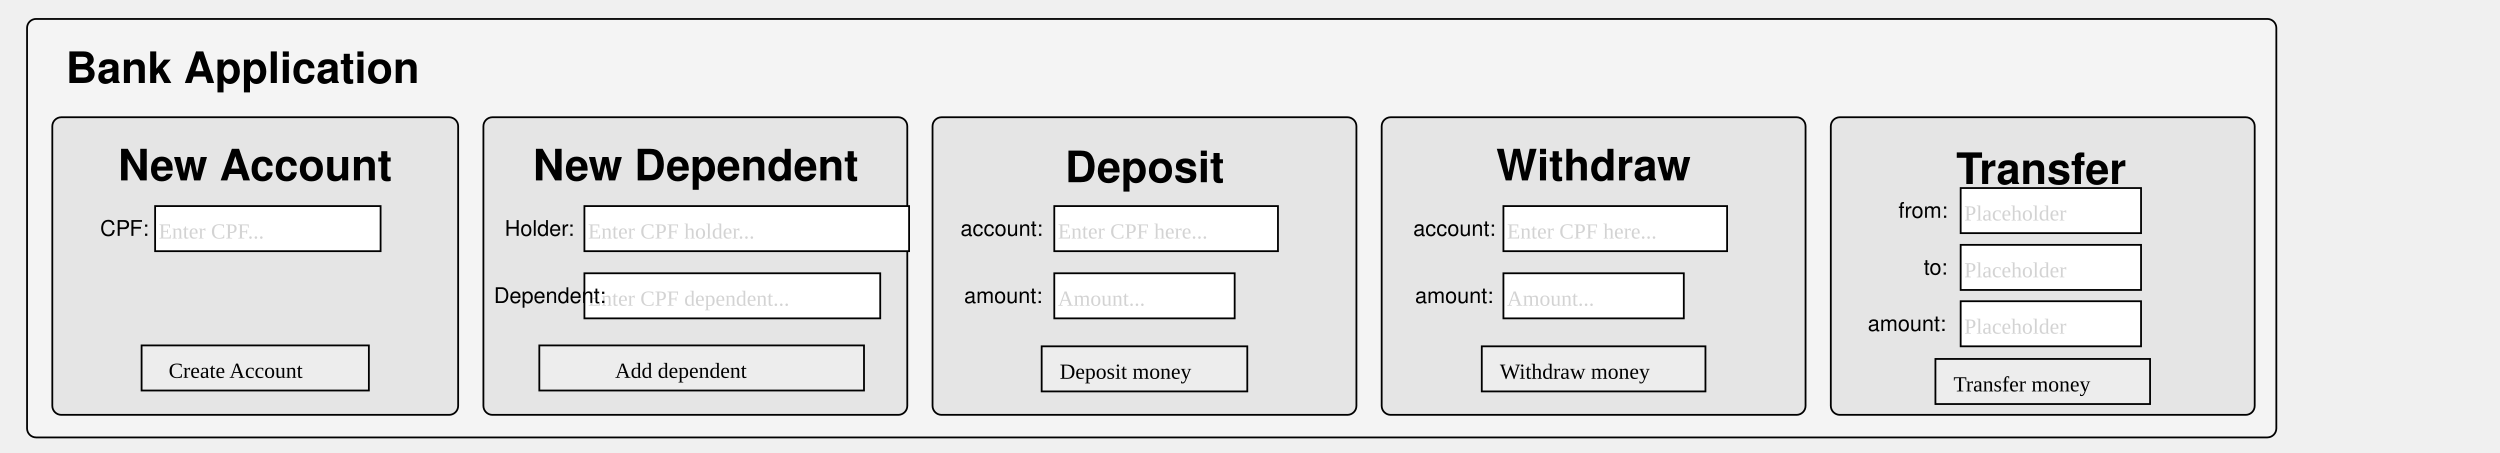
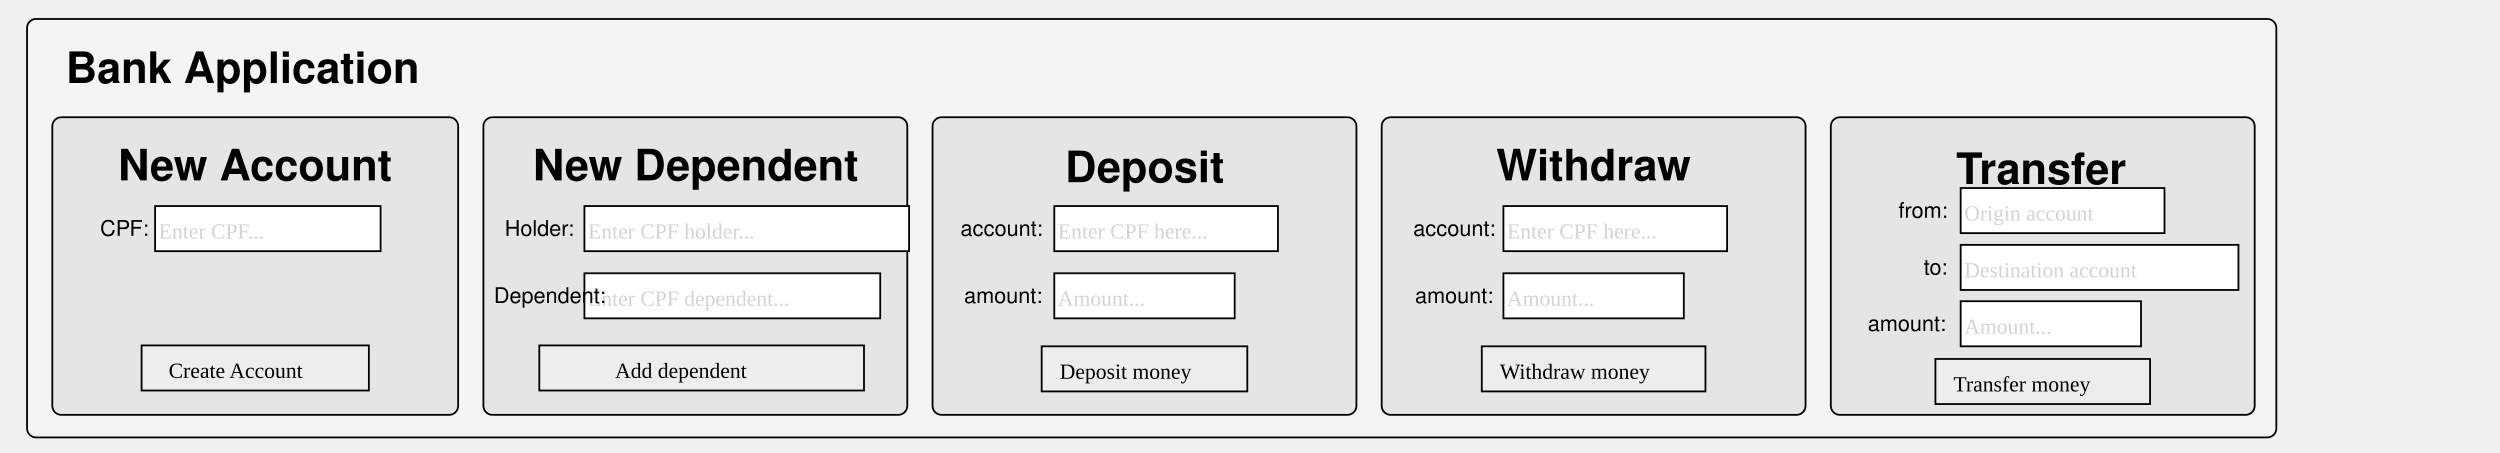
<svg xmlns="http://www.w3.org/2000/svg" width="1386" height="251">
  <g>
    <g id="svg_15" stroke="null">
      <rect x="-1" y="-1" width="1388" height="253" id="canvas_background" fill="none" stroke="null" />
    </g>
    <g id="svg_18">
      <rect stroke="black" rx="5" id="svg_28" height="232" width="1247" y="10.5" x="15" fill="#f4f4f4" />
      <rect stroke="black" rx="5" id="svg_5" height="165" width="225" y="65" x="29" fill="#e5e5e5" />
      <text fill="#000000" stroke="#000000" stroke-width="0" stroke-opacity="null" fill-opacity="null" x="55.5" y="130.75" id="svg_1" font-size="12" font-family="Helvetica, Arial, sans-serif" text-anchor="left" xml:space="preserve">CPF:</text>
      <g id="cpf_signup" data-btype="STRING" data-placeholder="Enter CPF..." data-bms-widget="iinput">
        <rect stroke="black" fill="white" height="25" width="125" y="114.25" x="86" id="svg_6" />
        <text fill="lightgray" y="132.25" x="88" id="svg_7">Enter CPF...</text>
      </g>
      <g data-bms-widget="ibutton" data-text="Create Account" id="create_btn">
        <rect id="svg_3" x="78.5" y="191.5" width="126" height="25" fill="#ededed" stroke="black" />
        <text id="svg_4" x="93.5" y="209.5" fill="black">Create Account</text>
      </g>
      <text fill="#000000" stroke="black" stroke-width="0" stroke-opacity="null" fill-opacity="null" x="65.492" y="100" id="svg_11" font-size="24" font-family="Helvetica, Arial, sans-serif" text-anchor="left" xml:space="preserve" font-weight="bold">New Account</text>
      <rect rx="5" id="svg_10" height="165" width="235" y="65" x="268" fill="#e5e5e5" stroke="black" />
      <text fill="#000000" stroke="black" stroke-width="0" stroke-opacity="null" fill-opacity="null" x="295.492" y="100" id="svg_12" font-size="24" font-family="Helvetica, Arial, sans-serif" text-anchor="left" xml:space="preserve" font-weight="bold">New Dependent</text>
      <g id="cpf_holder_nd" data-btype="STRING" data-placeholder="Enter CPF holder..." data-bms-widget="iinput">
        <rect stroke="black" fill="white" height="25" width="180" y="114.25" x="324" id="svg_13" />
        <text fill="lightgray" y="132.25" x="326" id="svg_14">Enter CPF holder...</text>
      </g>
      <g data-bms-widget="ibutton" data-text="Add dependent" id="dependent_btn">
        <rect id="svg_16" x="299" y="191.5" width="180" height="25" fill="#ededed" stroke="black" />
        <text id="svg_17" x="341" y="209.5" fill="black">Add dependent</text>
      </g>
      <text fill="#000000" stroke="black" stroke-width="0" stroke-opacity="null" fill-opacity="null" x="36.5" y="46" id="svg_29" font-size="24" font-family="Helvetica, Arial, sans-serif" text-anchor="left" xml:space="preserve" font-weight="bold">Bank Application</text>
      <g id="cpf_dependent_nd" data-placeholder="Enter CPF dependent..." data-bms-widget="iinput">
        <rect stroke="black" fill="white" height="25" width="164" y="151.5" x="324" id="svg_8" />
        <text fill="lightgray" y="169.5" x="326" id="svg_9">Enter CPF dependent...</text>
      </g>
      <text fill="#000000" stroke="#000000" stroke-width="0" stroke-opacity="null" fill-opacity="null" x="279.812" y="130.75" id="svg_3" font-size="12" font-family="Helvetica, Arial, sans-serif" text-anchor="left" xml:space="preserve">Holder:</text>
      <text fill="#000000" stroke="#000000" stroke-width="0" stroke-opacity="null" fill-opacity="null" x="273.812" y="168" id="svg_24" font-size="12" font-family="Helvetica, Arial, sans-serif" text-anchor="left" xml:space="preserve">Dependent:</text>
      <rect rx="5" id="svg_20" height="165" width="235" y="65" x="517" fill="#e5e5e5" stroke="black" />
      <rect rx="5" id="svg_21" height="165" width="235" y="65" x="766" fill="#e5e5e5" stroke="black" />
      <rect rx="5" id="svg_22" height="165" width="235" y="65" x="1015" fill="#e5e5e5" stroke="black" />
      <text fill="#000000" stroke="black" stroke-width="0" stroke-opacity="null" fill-opacity="null" x="590.508" y="101" id="svg_23" font-size="24" font-family="Helvetica, Arial, sans-serif" text-anchor="left" xml:space="preserve" font-weight="bold">Deposit</text>
      <text fill="#000000" stroke="black" stroke-width="0" stroke-opacity="null" fill-opacity="null" x="829.516" y="100" id="svg_25" font-size="24" font-family="Helvetica, Arial, sans-serif" text-anchor="left" xml:space="preserve" font-weight="bold">Withdraw</text>
      <text fill="#000000" stroke="black" stroke-width="0" stroke-opacity="null" fill-opacity="null" x="1084.484" y="102" id="svg_26" font-size="24" font-family="Helvetica, Arial, sans-serif" text-anchor="left" xml:space="preserve" font-weight="bold">Transfer</text>
-       <g data-bms-widget="iinput" data-placeholder="Enter CPF here..." id="cpf_deposit">
+       <g data-bms-widget="iinput" data-placeholder="Enter CPF here..." data-btype="STRING" id="cpf_deposit">
        <rect id="svg_19" x="584.5" y="114.25" width="124" height="25" fill="white" stroke="black" />
        <text id="svg_27" x="586.5" y="132.25" fill="lightgray">Enter CPF here...</text>
      </g>
      <g data-bms-widget="ibutton" data-text="Deposit money" id="deposit_btn">
        <rect id="svg_30" x="577.5" y="192" width="114" height="25" fill="#ededed" stroke="black" />
        <text id="svg_42" x="587.5" y="210" fill="black">Deposit money</text>
      </g>
      <g data-bms-widget="ibutton" data-text="Withdraw money" id="withdraw_btn">
        <rect id="svg_48" x="821.5" y="192" width="124" height="25" fill="#ededed" stroke="black" />
        <text id="svg_49" x="831.5" y="210" fill="black">Withdraw money</text>
      </g>
      <g data-bms-widget="ibutton" data-text="Transfer money" id="transfer_btn">
        <rect id="svg_50" x="1073" y="199" width="119" height="25" fill="#ededed" stroke="black" />
        <text id="svg_51" x="1083" y="217" fill="black">Transfer money</text>
      </g>
      <g data-bms-widget="iinput" data-placeholder="Amount..." data-btype="INTEGER" id="amount_deposit">
        <rect id="svg_52" x="584.5" y="151.5" width="100" height="25" fill="white" stroke="black" />
        <text id="svg_53" x="586.5" y="169.5" fill="lightgray">Amount...</text>
      </g>
-       <g data-bms-widget="iinput" data-placeholder="Enter CPF here..." data-btype="INTEGER" id="account_withdraw">
+       <g data-bms-widget="iinput" data-placeholder="Enter CPF here..." data-btype="STRING" id="cpf_withdraw">
        <rect id="svg_54" x="833.5" y="114.25" width="124" height="25" fill="white" stroke="black" />
        <text id="svg_55" x="835.5" y="132.25" fill="lightgray">Enter CPF here...</text>
      </g>
      <g data-bms-widget="iinput" data-placeholder="Amount..." data-btype="INTEGER" id="amount_withdraw">
        <rect id="svg_56" x="833.5" y="151.5" width="100" height="25" fill="white" stroke="black" />
        <text id="svg_57" x="835.5" y="169.5" fill="lightgray">Amount...</text>
      </g>
-       <g data-bms-widget="iinput" data-placeholder="Placeholder" data-btype="INTEGER" id="from_transfer">
-         <rect id="svg_58" x="1086.994" y="104.249" width="100" height="25" fill="white" stroke="black" />
-         <text id="svg_59" x="1088.994" y="122.249" fill="lightgray">Placeholder</text>
+       <g data-bms-widget="iinput" data-placeholder="Origin account" data-btype="STRING" id="from_transfer">
+         <rect id="svg_58" x="1086.994" y="104.249" width="113" height="25" fill="white" stroke="black" />
+         <text id="svg_59" x="1088.994" y="122.249" fill="lightgray">Origin account</text>
      </g>
-       <g data-bms-widget="iinput" data-placeholder="Placeholder" data-btype="INTEGER" id="to_transfer">
-         <rect id="svg_60" x="1086.994" y="135.749" width="100" height="25" fill="white" stroke="black" />
-         <text id="svg_61" x="1088.994" y="153.749" fill="lightgray">Placeholder</text>
+       <g data-bms-widget="iinput" data-placeholder="Destination account" data-btype="STRING" id="to_transfer">
+         <rect id="svg_60" x="1086.994" y="135.749" width="154" height="25" fill="white" stroke="black" />
+         <text id="svg_61" x="1088.994" y="153.749" fill="lightgray">Destination account</text>
      </g>
-       <g data-bms-widget="iinput" data-placeholder="Placeholder" data-btype="INTEGER" id="amount_transfer">
+       <g data-bms-widget="iinput" data-placeholder="Amount..." data-btype="INTEGER" id="amount_transfer">
        <rect id="svg_62" x="1086.994" y="167.001" width="100" height="25" fill="white" stroke="black" />
-         <text id="svg_63" x="1088.994" y="185.001" fill="lightgray">Placeholder</text>
+         <text id="svg_63" x="1088.994" y="185.001" fill="lightgray">Amount...</text>
      </g>
      <text fill="#000000" stroke-width="0" stroke-opacity="null" fill-opacity="null" x="532.5" y="130.75" id="svg_40" font-size="12" font-family="Helvetica, Arial, sans-serif" text-anchor="left" xml:space="preserve" stroke="null">account:</text>
      <text fill="#000000" stroke="black" stroke-width="0" stroke-opacity="null" fill-opacity="null" x="534.5" y="168" id="svg_41" font-size="12" font-family="Helvetica, Arial, sans-serif" text-anchor="left" xml:space="preserve">amount:</text>
      <text fill="#000000" stroke="black" stroke-width="0" stroke-opacity="null" fill-opacity="null" x="783.5" y="130.75" id="svg_43" font-size="12" font-family="Helvetica, Arial, sans-serif" text-anchor="left" xml:space="preserve">account:</text>
      <text fill="#000000" stroke="black" stroke-width="0" stroke-opacity="null" fill-opacity="null" x="784.5" y="168" id="svg_44" font-size="12" font-family="Helvetica, Arial, sans-serif" text-anchor="left" xml:space="preserve">amount:</text>
      <text fill="#000000" stroke="black" stroke-width="0" stroke-opacity="null" fill-opacity="null" x="1052.501" y="120.764" id="svg_45" font-size="12" font-family="Helvetica, Arial, sans-serif" text-anchor="left" xml:space="preserve">from:</text>
      <text fill="#000000" stroke="black" stroke-width="0" stroke-opacity="null" fill-opacity="null" x="1066.501" y="152.249" id="svg_46" font-size="12" font-family="Helvetica, Arial, sans-serif" text-anchor="left" xml:space="preserve">to:</text>
      <text fill="#000000" stroke="black" stroke-width="0" stroke-opacity="null" fill-opacity="null" x="1035.501" y="183.501" id="svg_47" font-size="12" font-family="Helvetica, Arial, sans-serif" text-anchor="left" xml:space="preserve">amount:</text>
    </g>
  </g>
</svg>
